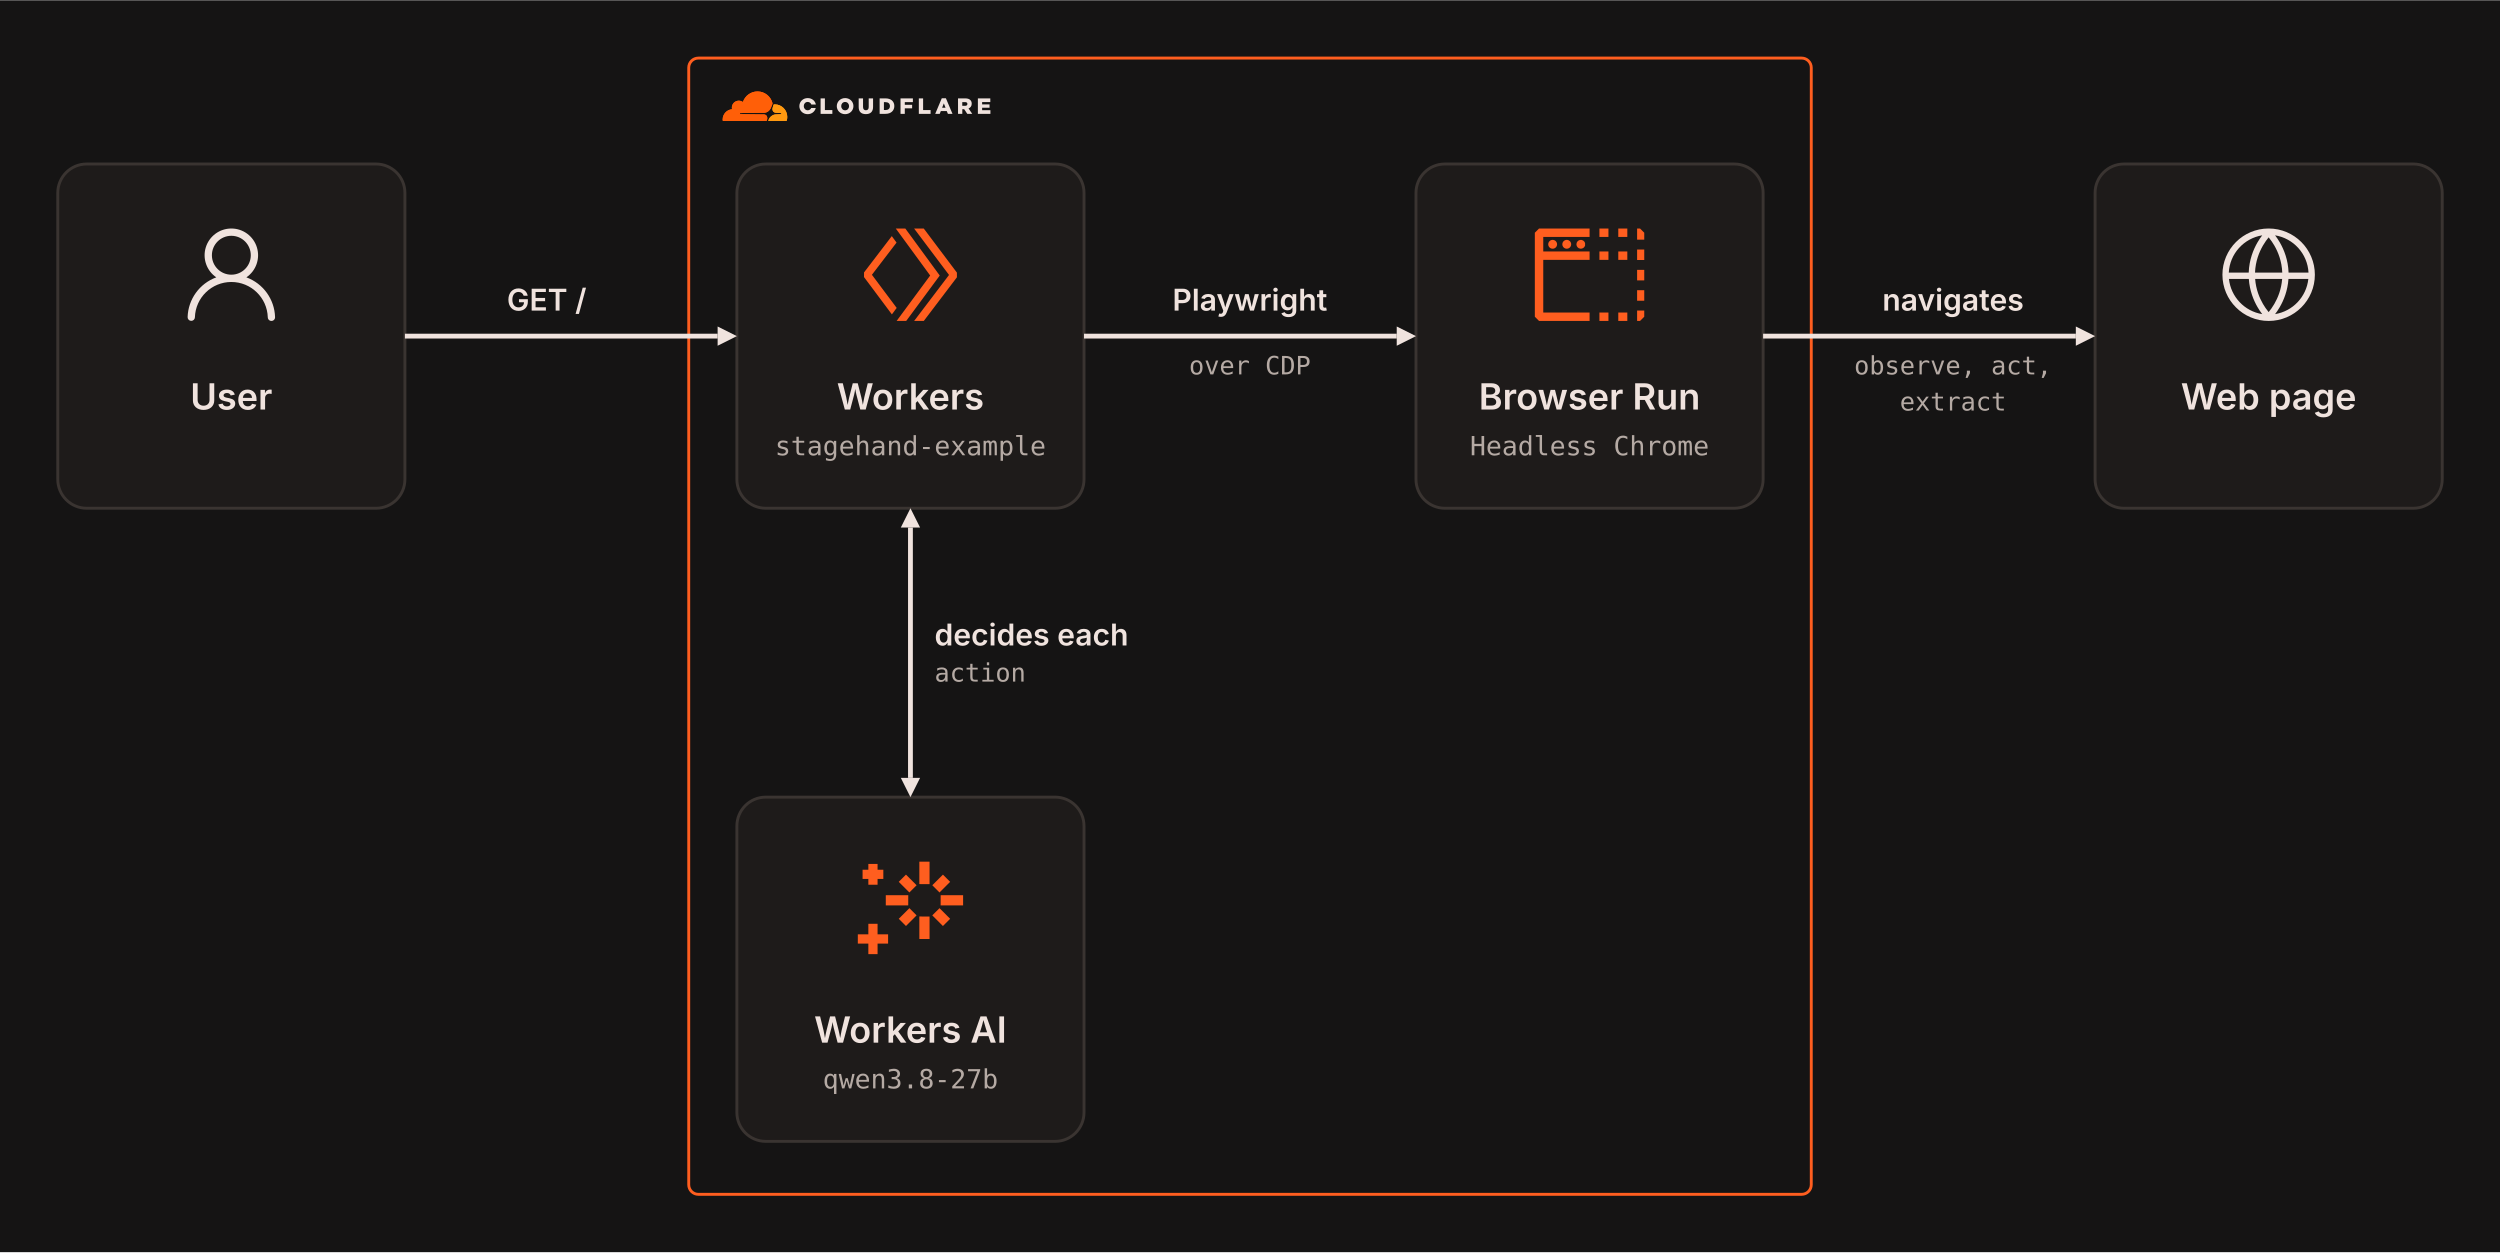
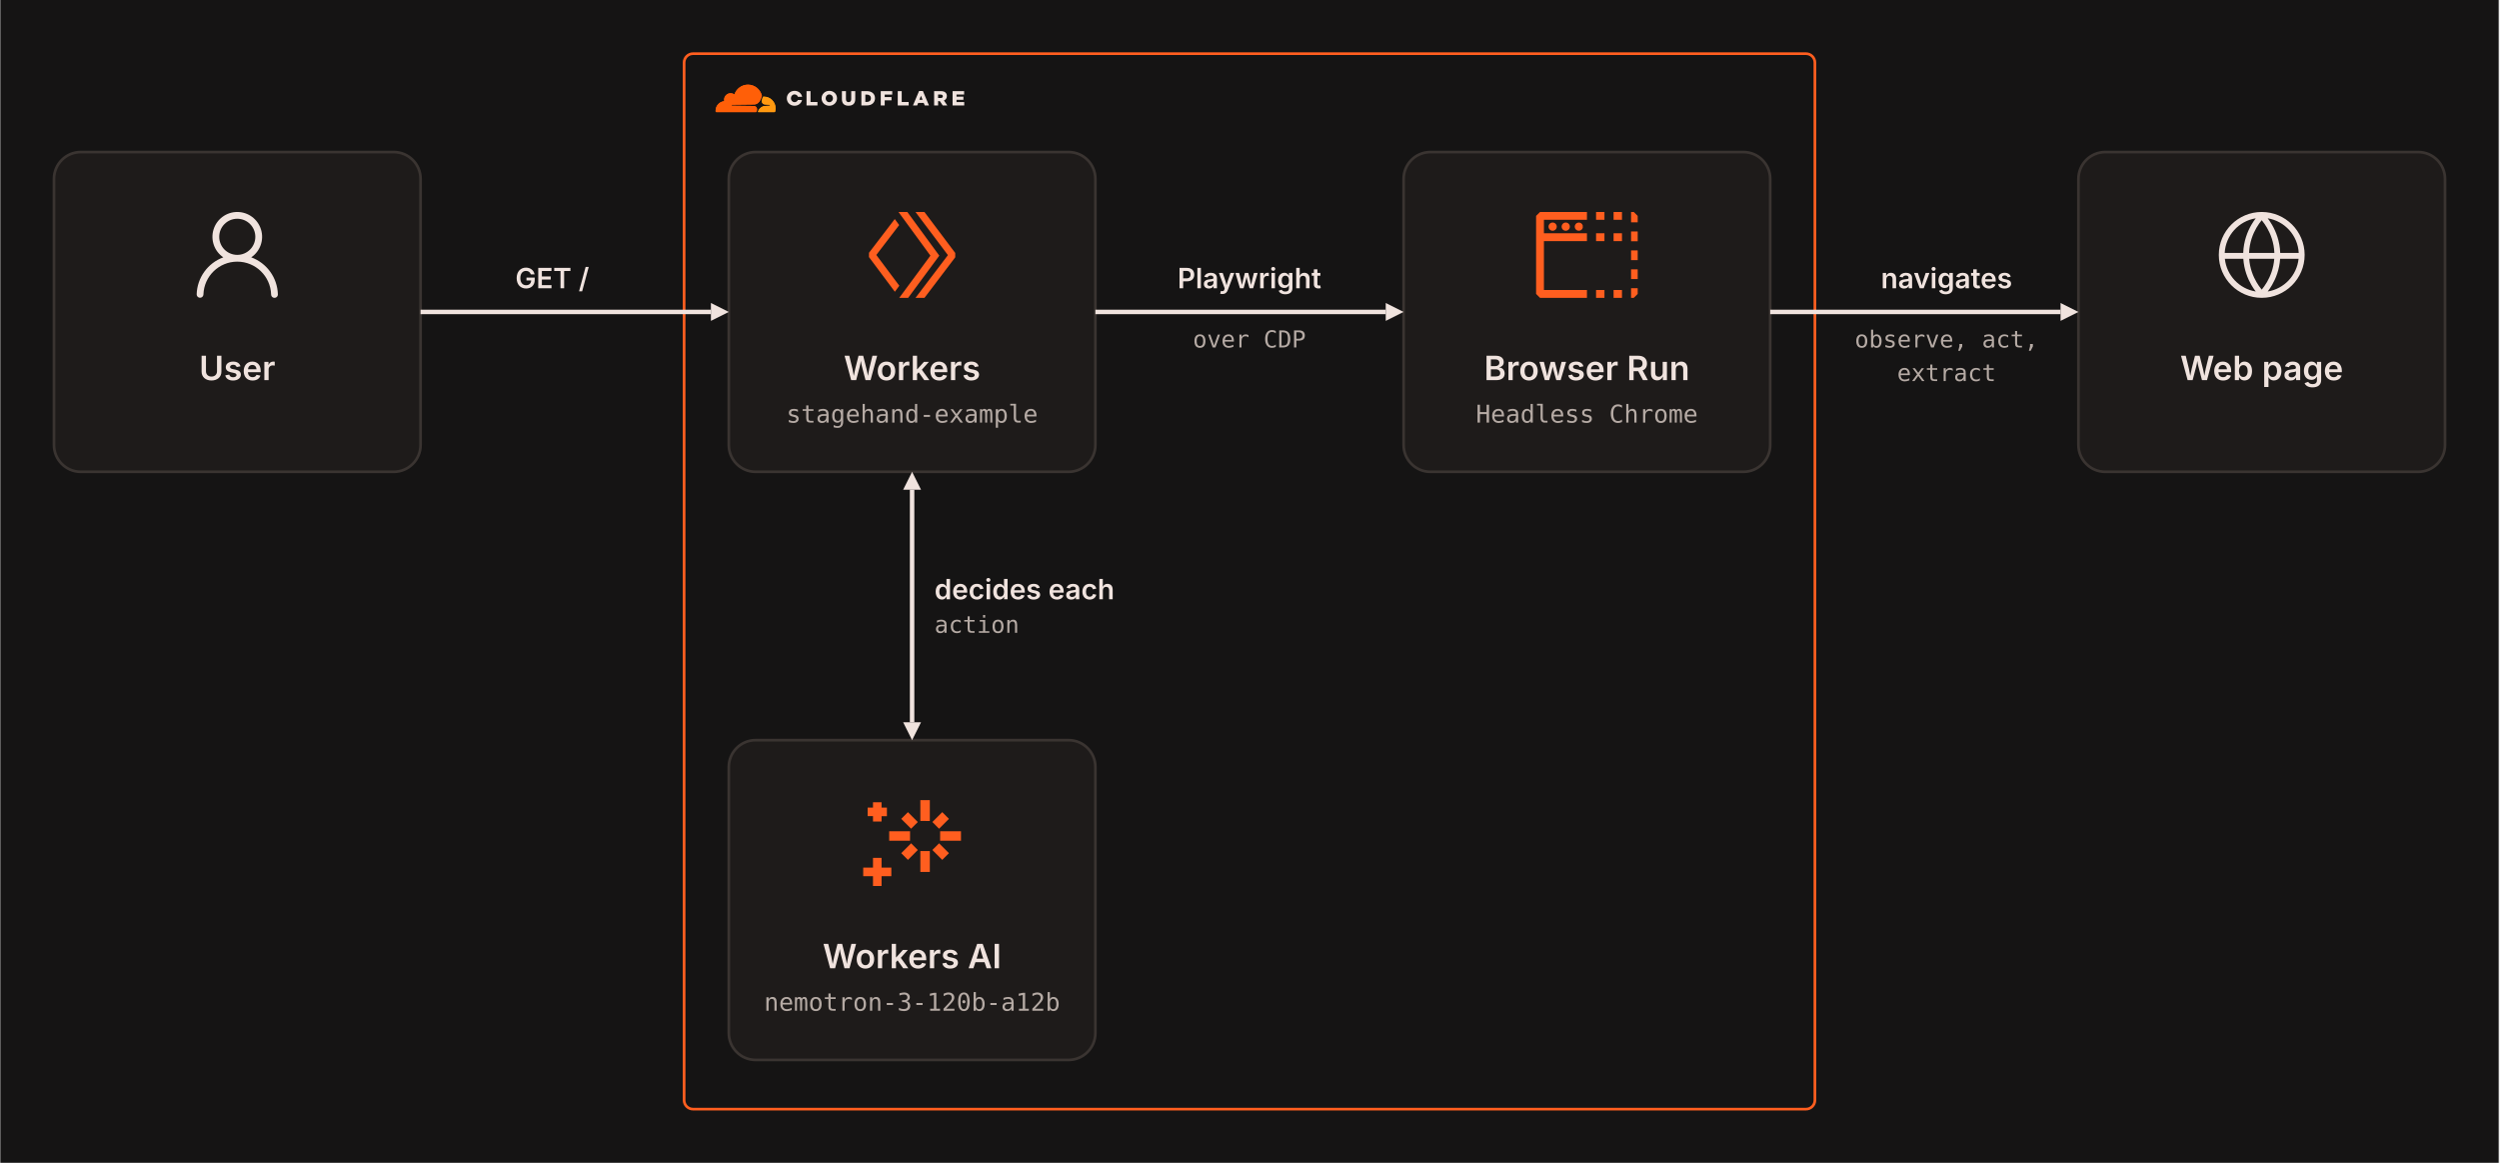
- <svg xmlns="http://www.w3.org/2000/svg" width="1038" height="520" viewBox="16.0 -4.0 1038.5 520.0" style="background:#151414" role="img">
-   <rect x="16.0" y="-4.0" width="1038.5" height="520.0" fill="#151414" />
-   <rect data-boundary="cloudflare" x="302.1" y="20.0" width="466.3" height="472.0" rx="4" fill="none" stroke="#FF5E1F" stroke-width="1.2" />
-   <svg width="27.02" height="12.28" fill="#FF5E1F" viewBox="0 0 66 30" id="i3ceee9-1" x="316.1" y="33.86" preserveAspectRatio="xMidYMid meet" data-icon="" aria-hidden="true">
-     <g clip-path="url(#i3ceee9-1-clip0_746_2)">
+ <svg xmlns="http://www.w3.org/2000/svg" width="1118" height="520" viewBox="16.0 -4.0 1117.7 520.0" style="background:#151414" role="img">
+   <rect x="16.0" y="-4.0" width="1117.7" height="520.0" fill="#151414" />
+   <rect data-boundary="cloudflare" x="321.9" y="20.0" width="505.9" height="472.0" rx="4" fill="none" stroke="#FF5E1F" stroke-width="1.2" />
+   <svg width="27.02" height="12.28" fill="#FF5E1F" viewBox="0 0 66 30" id="i99cff4-1" x="335.9" y="33.86" preserveAspectRatio="xMidYMid meet" data-icon="" aria-hidden="true">
+     <g clip-path="url(#i99cff4-1-clip0_746_2)">
      <path fill="#ff9910" d="M53.12 13.125c6.997 0 12.668 5.708 12.668 12.75 0 1.255-.18 2.468-.516 3.614a.72.72 0 0 1-.694.511H46.953a.375.375 0 0 1-.348-.51l.337-.882c1.076-2.833 4.146-5.154 6.987-5.29l5.384-.277a.543.543 0 0 0 .514-.544.543.543 0 0 0-.51-.544l-5.056-.299c-2.718-.14-4.046-2.56-3.315-5.081l.842-2.902a.72.72 0 0 1 .646-.527q.34-.02.686-.019" />
      <path fill="#ff5f08" d="M35.609 0c7.295 0 13.424 5.025 15.157 11.824.073.285.05.586-.054.862l-1.388 3.677c-1.076 2.833-3.842 5.29-6.97 5.29l-24.105.278a.533.533 0 0 0-.525.535c0 .293.234.531.524.535l23.765.316c2.724 0 4.046 2.56 3.316 5.081l-.307 1.061a.75.75 0 0 1-.716.541H.964a.71.71 0 0 1-.718-.646 11 11 0 0 1-.034-.854c0-5.476 4.166-9.973 9.482-10.456a7.2 7.2 0 0 1-.167-1.544c0-3.935 3.17-7.125 7.08-7.125 1.555 0 2.994.506 4.162 1.362C22.849 4.497 28.707 0 35.609 0" />
      <path fill="#ff9910" d="M53.12 13.125c6.997 0 12.668 5.708 12.668 12.75 0 1.255-.18 2.468-.516 3.614a.72.72 0 0 1-.694.511H46.953a.375.375 0 0 1-.348-.51l.337-.882c1.076-2.833 4.146-5.154 6.987-5.29l5.384-.277a.543.543 0 0 0 .514-.544.543.543 0 0 0-.51-.544l-5.056-.299c-2.718-.14-4.046-2.56-3.315-5.081l.842-2.902a.72.72 0 0 1 .646-.527q.34-.02.686-.019" />
      <path fill="#ff5f08" d="M35.609 0c7.295 0 13.424 5.025 15.157 11.824.073.285.05.586-.054.862l-1.388 3.677c-1.076 2.833-3.842 5.29-6.97 5.29l-24.105.278a.533.533 0 0 0-.525.535c0 .293.234.531.524.535l23.765.316c2.724 0 4.046 2.56 3.316 5.081l-.307 1.061a.75.75 0 0 1-.716.541H.964a.71.71 0 0 1-.718-.646 11 11 0 0 1-.034-.854c0-5.476 4.166-9.973 9.482-10.456a7.2 7.2 0 0 1-.167-1.544c0-3.935 3.17-7.125 7.08-7.125 1.555 0 2.994.506 4.162 1.362C22.849 4.497 28.707 0 35.609 0" />
    </g>
    <defs>
-       <clipPath id="i3ceee9-1-clip0_746_2">
+       <clipPath id="i99cff4-1-clip0_746_2">
        <path fill="#fff" d="M0 0h66v30H0z" />
      </clipPath>
    </defs>
  </svg>
-   <svg viewBox="0 0 719 59" fill="#F0E3DE" id="i3ceee9-2" x="348.03" y="36.62" width="82.31" height="6.75" preserveAspectRatio="xMidYMid meet" data-icon="" aria-hidden="true">
+   <svg viewBox="0 0 719 59" fill="#F0E3DE" id="i99cff4-2" x="367.83" y="36.62" width="82.31" height="6.75" preserveAspectRatio="xMidYMid meet" data-icon="" aria-hidden="true">
    <path d="M77.102 1.1H92.701V43.6H119.802V57.2H77.102V1.1Z" fill="#F0E3DE" />
    <path d="M135.898 29.3V29.2C135.898 13.1 148.898 0 166.198 0C183.498 0 196.298 12.9 196.298 29V29.2C196.298 45.3 183.298 58.4 165.998 58.4C148.798 58.3 135.898 45.4 135.898 29.3ZM180.498 29.3V29.2C180.498 21.1 174.698 14.1 166.098 14.1C157.598 14.1 151.898 21 151.898 29.1V29.3C151.898 37.4 157.698 44.4 166.198 44.4C174.798 44.3 180.498 37.4 180.498 29.3Z" fill="#F0E3DE" />
    <path d="M215.398 32.6V1.1H231.198V32.3C231.198 40.4 235.298 44.2 241.498 44.2C247.698 44.2 251.798 40.5 251.798 32.7V1.1H267.598V32.2C267.598 50.3 257.298 58.2 241.298 58.2C225.398 58.3 215.398 50.2 215.398 32.6Z" fill="#F0E3DE" />
    <path d="M291.398 1.1H313.098C333.098 1.1 344.798 12.6 344.798 28.8V29C344.798 45.2 332.998 57.2 312.798 57.2H291.498L291.398 1.1ZM313.298 43.4C322.598 43.4 328.798 38.3 328.798 29.2V29C328.798 20 322.598 14.8 313.298 14.8H306.998V43.3L313.298 43.4Z" fill="#F0E3DE" />
    <path d="M367.297 1.1H412.197V14.8H382.797V24.3H409.397V37.2H382.797V57.2H367.297V1.1Z" fill="#F0E3DE" />
    <path d="M433.797 1.1H449.297V43.6H476.497V57.2H433.797V1.1Z" fill="#F0E3DE" />
    <path d="M517.097 0.699H532.097L555.997 57.199H539.297L535.197 47.199H513.597L509.597 57.199H493.297L517.097 0.699ZM530.797 35.099L524.597 19.199L518.297 35.099H530.797Z" fill="#F0E3DE" />
    <path d="M576 1.1H602.5C611.1 1.1 617 3.3 620.8 7.2C624.1 10.4 625.8 14.7 625.8 20.3V20.5C625.8 29.1 621.2 34.8 614.3 37.7L627.7 57.3H609.7L598.4 40.3H591.6V57.3H576.1L576 1.1ZM601.8 28.1C607.1 28.1 610.1 25.5 610.1 21.5V21.2C610.1 16.8 606.9 14.6 601.7 14.6H591.5V28.1H601.8Z" fill="#F0E3DE" />
    <path d="M648.203 1.1H693.303V14.4H663.603V22.8H690.503V35.1H663.603V44H693.703V57.2H648.203V1.1Z" fill="#F0E3DE" />
    <path d="M43.1 35.9C40.9 40.8 36.3 44.3 30.3 44.3C21.8 44.3 16 37.2 16 29.2V29C16 20.9 21.7 14 30.2 14C36.6 14 41.5 17.9 43.5 23.3H59.9C57.3 9.9 45.5 0 30.3 0C13 0 0 13.1 0 29.2V29.4C0 45.5 12.8 58.4 30.1 58.4C44.9 58.4 56.5 48.8 59.5 36L43.1 35.9Z" fill="#F0E3DE" />
  </svg>
  <g data-node-id="user">
-     <rect x="40.0" y="64.0" width="144.2" height="143.0" rx="12" fill="#1E1B1A" stroke="#3A3431" stroke-width="1.2" />
-     <svg width="48.46" height="48.46" viewBox="0 0 24 24" id="i3ceee9-3" x="87.87" y="85.75" preserveAspectRatio="xMidYMid meet" data-icon="" aria-hidden="true" fill="#F0E3DE">
+     <rect x="40.0" y="64.0" width="164.0" height="143.0" rx="12" fill="#1E1B1A" stroke="#3A3431" stroke-width="1.2" />
+     <svg width="48.46" height="48.46" viewBox="0 0 24 24" id="i99cff4-3" x="97.77" y="85.75" preserveAspectRatio="xMidYMid meet" data-icon="" aria-hidden="true" fill="#F0E3DE">
      <path d="M12 2.5a5.5 5.5 0 0 1 3.096 10.047 9.005 9.005 0 0 1 5.9 8.181.75.75 0 1 1-1.499.044 7.5 7.5 0 0 0-14.993 0 .75.75 0 0 1-1.5-.045 9.005 9.005 0 0 1 5.9-8.18A5.5 5.5 0 0 1 12 2.5ZM8 8a4 4 0 1 0 8 0 4 4 0 0 0-8 0Z" />
    </svg>
-     <text x="112.1" y="166.0" font-family="'Inter Variable', 'Inter', system-ui, -apple-system, 'Segoe UI', Roboto, sans-serif" font-size="15" fill="#F0E3DE" font-weight="600" text-anchor="middle">User</text>
+     <text x="122.0" y="166.0" font-family="'Inter Variable', 'Inter', system-ui, -apple-system, 'Segoe UI', Roboto, sans-serif" font-size="15" fill="#F0E3DE" font-weight="600" text-anchor="middle">User</text>
  </g>
  <g data-node-id="worker">
-     <rect x="322.1" y="64.0" width="144.2" height="143.0" rx="12" fill="#1E1B1A" stroke="#3A3431" stroke-width="1.2" />
-     <svg width="48.25" height="48.25" viewBox="1.379 1.886 45.235 45.235" id="i3ceee9-4" x="370.08" y="85.88" preserveAspectRatio="xMidYMid meet" data-icon="" aria-hidden="true" fill="#FF5E1F">
+     <rect x="341.9" y="64.0" width="164.0" height="143.0" rx="12" fill="#1E1B1A" stroke="#3A3431" stroke-width="1.2" />
+     <svg width="48.25" height="48.25" viewBox="1.379 1.886 45.235 45.235" id="i99cff4-4" x="399.78" y="85.88" preserveAspectRatio="xMidYMid meet" data-icon="" aria-hidden="true" fill="#FF5E1F">
      <path d="m18.63 37.418-9.645-12.9 9.592-12.533-1.852-2.527L5.917 23.595l-.015 1.808 10.86 14.542z" />
      <path d="M21.997 6.503h-3.712l13.387 18.3-13.072 17.7h3.735L35.4 24.81z" />
      <path d="M29.175 6.503h-3.758l13.598 18.082-13.598 17.918h3.765l12.908-17.01v-1.808z" />
    </svg>
-     <text x="394.2" y="166.0" font-family="'Inter Variable', 'Inter', system-ui, -apple-system, 'Segoe UI', Roboto, sans-serif" font-size="15" fill="#F0E3DE" font-weight="600" text-anchor="middle">Workers</text>
-     <text x="394.2" y="185.0" font-family="'JetBrains Mono Variable', 'JetBrains Mono', ui-monospace, 'Cascadia Code', 'Source Code Pro', Menlo, Consolas, monospace" font-size="11" fill="#B5AAA4" font-weight="400" text-anchor="middle">stagehand-example</text>
+     <text x="423.9" y="166.0" font-family="'Inter Variable', 'Inter', system-ui, -apple-system, 'Segoe UI', Roboto, sans-serif" font-size="15" fill="#F0E3DE" font-weight="600" text-anchor="middle">Workers</text>
+     <text x="423.9" y="185.0" font-family="'JetBrains Mono Variable', 'JetBrains Mono', ui-monospace, 'Cascadia Code', 'Source Code Pro', Menlo, Consolas, monospace" font-size="11" fill="#B5AAA4" font-weight="400" text-anchor="middle">stagehand-example</text>
  </g>
  <g data-node-id="browser">
-     <rect x="604.2" y="64.0" width="144.2" height="143.0" rx="12" fill="#1E1B1A" stroke="#3A3431" stroke-width="1.2" />
-     <svg width="56.81" height="56.81" viewBox="-0.455 0.175 64.95 64.95" id="i3ceee9-5" x="647.89" y="81.59" preserveAspectRatio="xMidYMid meet" data-icon="" aria-hidden="true" fill="#FF5E1F">
+     <rect x="643.8" y="64.0" width="164.0" height="143.0" rx="12" fill="#1E1B1A" stroke="#3A3431" stroke-width="1.2" />
+     <svg width="56.81" height="56.81" viewBox="-0.455 0.175 64.95 64.95" id="i99cff4-5" x="697.39" y="81.59" preserveAspectRatio="xMidYMid meet" data-icon="" aria-hidden="true" fill="#FF5E1F">
      <path d="M23.3 18.2a2.1 2.1 0 1 1-4.2 0 2.1 2.1 0 0 1 4.2 0m-6.7 0a2.1 2.1 0 1 1-4.2 0 2.1 2.1 0 0 1 4.2 0m13.3-.61a2.1 2.1 0 1 0 0 1.22zm28.1-1.6V12.7l-2-2h-1.39v5.29zm0 9.67v-4.99h-3.39v4.99zm0 9.67v-4.99h-3.39v4.99zM58 45v-4.99h-3.39V45zm-3.39 9.6H56l2-2v-2.93h-3.39zm-17.9-4H41v4h-4.29zm8.96 0h4.29v4h-4.29zm-8.96-29H41v4h-4.29zm8.96 0h4.29v4h-4.29zm4.29-6.9h-4.29v-4h4.29zm-8.96 0h-4.29v-4H41zm-8.96-4h-24l-2 2v39.9l2 2h24v-4h-22v-25h22v-4h-22v-6.9h22z" />
    </svg>
-     <text x="676.3" y="166.0" font-family="'Inter Variable', 'Inter', system-ui, -apple-system, 'Segoe UI', Roboto, sans-serif" font-size="15" fill="#F0E3DE" font-weight="600" text-anchor="middle">Browser Run</text>
-     <text x="676.3" y="185.0" font-family="'JetBrains Mono Variable', 'JetBrains Mono', ui-monospace, 'Cascadia Code', 'Source Code Pro', Menlo, Consolas, monospace" font-size="11" fill="#B5AAA4" font-weight="400" text-anchor="middle">Headless Chrome</text>
+     <text x="725.8" y="166.0" font-family="'Inter Variable', 'Inter', system-ui, -apple-system, 'Segoe UI', Roboto, sans-serif" font-size="15" fill="#F0E3DE" font-weight="600" text-anchor="middle">Browser Run</text>
+     <text x="725.8" y="185.0" font-family="'JetBrains Mono Variable', 'JetBrains Mono', ui-monospace, 'Cascadia Code', 'Source Code Pro', Menlo, Consolas, monospace" font-size="11" fill="#B5AAA4" font-weight="400" text-anchor="middle">Headless Chrome</text>
  </g>
  <g data-node-id="page">
-     <rect x="886.3" y="64.0" width="144.2" height="143.0" rx="12" fill="#1E1B1A" stroke="#3A3431" stroke-width="1.2" />
-     <svg width="41.89" height="41.89" viewBox="0 0 24 24" id="i3ceee9-6" x="937.45" y="89.05" preserveAspectRatio="xMidYMid meet" data-icon="" aria-hidden="true" fill="#F0E3DE">
+     <rect x="945.7" y="64.0" width="164.0" height="143.0" rx="12" fill="#1E1B1A" stroke="#3A3431" stroke-width="1.2" />
+     <svg width="41.89" height="41.89" viewBox="0 0 24 24" id="i99cff4-6" x="1006.75" y="89.05" preserveAspectRatio="xMidYMid meet" data-icon="" aria-hidden="true" fill="#F0E3DE">
      <path d="M12 1c6.075 0 11 4.925 11 11s-4.925 11-11 11S1 18.075 1 12 5.925 1 12 1Zm3.241 10.5v-.001c-.1-2.708-.992-4.904-1.89-6.452a13.919 13.919 0 0 0-1.304-1.88L12 3.11l-.047.059c-.354.425-.828 1.06-1.304 1.88-.898 1.547-1.79 3.743-1.89 6.451Zm-12.728 0h4.745c.1-3.037 1.1-5.49 2.093-7.204.39-.672.78-1.233 1.119-1.673C6.11 3.329 2.746 7 2.513 11.5Zm18.974 0C21.254 7 17.89 3.329 13.53 2.623c.339.44.729 1.001 1.119 1.673.993 1.714 1.993 4.167 2.093 7.204ZM8.787 13c.182 2.478 1.02 4.5 1.862 5.953.382.661.818 1.29 1.304 1.88l.047.057.047-.059c.354-.425.828-1.06 1.304-1.88.842-1.451 1.679-3.471 1.862-5.951Zm-1.504 0H2.552a9.505 9.505 0 0 0 7.918 8.377 15.773 15.773 0 0 1-1.119-1.673C8.413 18.085 7.47 15.807 7.283 13Zm9.434 0c-.186 2.807-1.13 5.085-2.068 6.704-.39.672-.78 1.233-1.118 1.673A9.506 9.506 0 0 0 21.447 13Z" />
    </svg>
-     <text x="958.4" y="166.0" font-family="'Inter Variable', 'Inter', system-ui, -apple-system, 'Segoe UI', Roboto, sans-serif" font-size="15" fill="#F0E3DE" font-weight="600" text-anchor="middle">Web page</text>
+     <text x="1027.7" y="166.0" font-family="'Inter Variable', 'Inter', system-ui, -apple-system, 'Segoe UI', Roboto, sans-serif" font-size="15" fill="#F0E3DE" font-weight="600" text-anchor="middle">Web page</text>
  </g>
  <g data-node-id="ai">
-     <rect x="322.1" y="327.0" width="144.2" height="143.0" rx="12" fill="#1E1B1A" stroke="#3A3431" stroke-width="1.2" />
-     <svg aria-hidden="true" width="54.67" height="54.67" viewBox="-1.375 -1.29 18.75 18.75" id="i3ceee9-7" x="366.87" y="345.67" preserveAspectRatio="xMidYMid meet" data-icon="" fill="#FF5E1F">
+     <rect x="341.9" y="327.0" width="164.0" height="143.0" rx="12" fill="#1E1B1A" stroke="#3A3431" stroke-width="1.2" />
+     <svg aria-hidden="true" width="54.67" height="54.67" viewBox="-1.375 -1.29 18.75 18.75" id="i99cff4-7" x="396.57" y="345.67" preserveAspectRatio="xMidYMid meet" data-icon="" fill="#FF5E1F">
      <path d="M10.72 1.5H9.265v3.198l1.455.004zM7.36 3.347l1.516 1.517-1.032 1.025-1.513-1.513 1.03-1.029ZM4.485 6.28h3.202l-.005 1.455H4.485zm1.848 3.36 1.515-1.516 1.026 1.032-1.512 1.512-1.03-1.029Zm2.932 2.875V9.313l1.455.005v3.197zm3.36-1.845-1.517-1.517 1.032-1.026 1.514 1.514zM15.5 7.735h-3.202l.005-1.455H15.5zm-1.847-3.359-1.516 1.516-1.025-1.032 1.513-1.513 1.028 1.03ZM2 1.829v.82h-.822v1.315H2v.821h1.314v-.82h.821V2.65h-.821v-.821zm0 12.842v-1.5H.5v-1.314H2v-1.499h1.314v1.499h1.5v1.314h-1.5v1.5z" />
    </svg>
-     <text x="394.2" y="429.0" font-family="'Inter Variable', 'Inter', system-ui, -apple-system, 'Segoe UI', Roboto, sans-serif" font-size="15" fill="#F0E3DE" font-weight="600" text-anchor="middle">Workers AI</text>
-     <text x="394.2" y="448.0" font-family="'JetBrains Mono Variable', 'JetBrains Mono', ui-monospace, 'Cascadia Code', 'Source Code Pro', Menlo, Consolas, monospace" font-size="11" fill="#B5AAA4" font-weight="400" text-anchor="middle">qwen3.8-27b</text>
+     <text x="423.9" y="429.0" font-family="'Inter Variable', 'Inter', system-ui, -apple-system, 'Segoe UI', Roboto, sans-serif" font-size="15" fill="#F0E3DE" font-weight="600" text-anchor="middle">Workers AI</text>
+     <text x="423.9" y="448.0" font-family="'JetBrains Mono Variable', 'JetBrains Mono', ui-monospace, 'Cascadia Code', 'Source Code Pro', Menlo, Consolas, monospace" font-size="11" fill="#B5AAA4" font-weight="400" text-anchor="middle">nemotron-3-120b-a12b</text>
  </g>
  <g data-edge-from="user" data-edge-to="worker">
-     <polyline points="184.2,135.5 314.1,135.5" fill="none" stroke="#F0E3DE" stroke-width="2" stroke-linejoin="miter" />
-     <polygon points="322.1,135.5 314.1,131.5 314.1,139.5" fill="#F0E3DE" />
-     <text x="243.1" y="124.9" font-family="'Inter Variable', 'Inter', system-ui, -apple-system, 'Segoe UI', Roboto, sans-serif" font-size="12.5" fill="#F0E3DE" font-weight="600" text-anchor="middle">GET /</text>
+     <polyline points="204,135.5 333.9,135.5" fill="none" stroke="#F0E3DE" stroke-width="2" stroke-linejoin="miter" />
+     <polygon points="341.9,135.5 333.9,131.5 333.9,139.5" fill="#F0E3DE" />
+     <text x="262.9" y="124.9" font-family="'Inter Variable', 'Inter', system-ui, -apple-system, 'Segoe UI', Roboto, sans-serif" font-size="12.5" fill="#F0E3DE" font-weight="600" text-anchor="middle">GET /</text>
  </g>
  <g data-edge-from="worker" data-edge-to="browser">
-     <polyline points="466.3,135.5 596.2,135.5" fill="none" stroke="#F0E3DE" stroke-width="2" stroke-linejoin="miter" />
-     <polygon points="604.2,135.5 596.2,131.5 596.2,139.5" fill="#F0E3DE" />
-     <text x="535.2" y="124.9" font-family="'Inter Variable', 'Inter', system-ui, -apple-system, 'Segoe UI', Roboto, sans-serif" font-size="12.5" fill="#F0E3DE" font-weight="600" text-anchor="middle">Playwright</text>
-     <text x="535.2" y="151.4" font-family="'JetBrains Mono Variable', 'JetBrains Mono', ui-monospace, 'Cascadia Code', 'Source Code Pro', Menlo, Consolas, monospace" font-size="10.5" fill="#B5AAA4" font-weight="400" text-anchor="middle">over CDP</text>
+     <polyline points="505.9,135.5 635.8,135.5" fill="none" stroke="#F0E3DE" stroke-width="2" stroke-linejoin="miter" />
+     <polygon points="643.8,135.5 635.8,131.5 635.8,139.5" fill="#F0E3DE" />
+     <text x="574.8" y="124.9" font-family="'Inter Variable', 'Inter', system-ui, -apple-system, 'Segoe UI', Roboto, sans-serif" font-size="12.5" fill="#F0E3DE" font-weight="600" text-anchor="middle">Playwright</text>
+     <text x="574.8" y="151.4" font-family="'JetBrains Mono Variable', 'JetBrains Mono', ui-monospace, 'Cascadia Code', 'Source Code Pro', Menlo, Consolas, monospace" font-size="10.5" fill="#B5AAA4" font-weight="400" text-anchor="middle">over CDP</text>
  </g>
  <g data-edge-from="browser" data-edge-to="page">
-     <polyline points="748.4,135.5 878.3,135.5" fill="none" stroke="#F0E3DE" stroke-width="2" stroke-linejoin="miter" />
-     <polygon points="886.3,135.5 878.3,131.5 878.3,139.5" fill="#F0E3DE" />
-     <text x="827.3" y="124.9" font-family="'Inter Variable', 'Inter', system-ui, -apple-system, 'Segoe UI', Roboto, sans-serif" font-size="12.5" fill="#F0E3DE" font-weight="600" text-anchor="middle">navigates</text>
-     <text x="827.3" y="151.4" font-family="'JetBrains Mono Variable', 'JetBrains Mono', ui-monospace, 'Cascadia Code', 'Source Code Pro', Menlo, Consolas, monospace" font-size="10.5" fill="#B5AAA4" font-weight="400" text-anchor="middle">observe, act,</text>
-     <text x="827.3" y="166.4" font-family="'JetBrains Mono Variable', 'JetBrains Mono', ui-monospace, 'Cascadia Code', 'Source Code Pro', Menlo, Consolas, monospace" font-size="10.5" fill="#B5AAA4" font-weight="400" text-anchor="middle">extract</text>
+     <polyline points="807.8,135.5 937.7,135.5" fill="none" stroke="#F0E3DE" stroke-width="2" stroke-linejoin="miter" />
+     <polygon points="945.7,135.5 937.7,131.5 937.7,139.5" fill="#F0E3DE" />
+     <text x="886.7" y="124.9" font-family="'Inter Variable', 'Inter', system-ui, -apple-system, 'Segoe UI', Roboto, sans-serif" font-size="12.5" fill="#F0E3DE" font-weight="600" text-anchor="middle">navigates</text>
+     <text x="886.7" y="151.4" font-family="'JetBrains Mono Variable', 'JetBrains Mono', ui-monospace, 'Cascadia Code', 'Source Code Pro', Menlo, Consolas, monospace" font-size="10.5" fill="#B5AAA4" font-weight="400" text-anchor="middle">observe, act,</text>
+     <text x="886.7" y="166.4" font-family="'JetBrains Mono Variable', 'JetBrains Mono', ui-monospace, 'Cascadia Code', 'Source Code Pro', Menlo, Consolas, monospace" font-size="10.5" fill="#B5AAA4" font-weight="400" text-anchor="middle">extract</text>
  </g>
  <g data-edge-from="worker" data-edge-to="ai">
-     <polyline points="394.2,215 394.2,319" fill="none" stroke="#F0E3DE" stroke-width="2" stroke-linejoin="miter" />
-     <polygon points="394.2,327 398.2,319 390.2,319" fill="#F0E3DE" />
-     <polygon points="394.2,207 390.2,215 398.2,215" fill="#F0E3DE" />
-     <text x="404.2" y="264.0" font-family="'Inter Variable', 'Inter', system-ui, -apple-system, 'Segoe UI', Roboto, sans-serif" font-size="12.5" fill="#F0E3DE" font-weight="600" text-anchor="start">decides each</text>
-     <text x="404.2" y="279.0" font-family="'JetBrains Mono Variable', 'JetBrains Mono', ui-monospace, 'Cascadia Code', 'Source Code Pro', Menlo, Consolas, monospace" font-size="10.5" fill="#B5AAA4" font-weight="400" text-anchor="start">action</text>
+     <polyline points="423.9,215 423.9,319" fill="none" stroke="#F0E3DE" stroke-width="2" stroke-linejoin="miter" />
+     <polygon points="423.9,327 427.9,319 419.9,319" fill="#F0E3DE" />
+     <polygon points="423.9,207 419.9,215 427.9,215" fill="#F0E3DE" />
+     <text x="433.9" y="264.0" font-family="'Inter Variable', 'Inter', system-ui, -apple-system, 'Segoe UI', Roboto, sans-serif" font-size="12.5" fill="#F0E3DE" font-weight="600" text-anchor="start">decides each</text>
+     <text x="433.9" y="279.0" font-family="'JetBrains Mono Variable', 'JetBrains Mono', ui-monospace, 'Cascadia Code', 'Source Code Pro', Menlo, Consolas, monospace" font-size="10.5" fill="#B5AAA4" font-weight="400" text-anchor="start">action</text>
  </g>
</svg>
